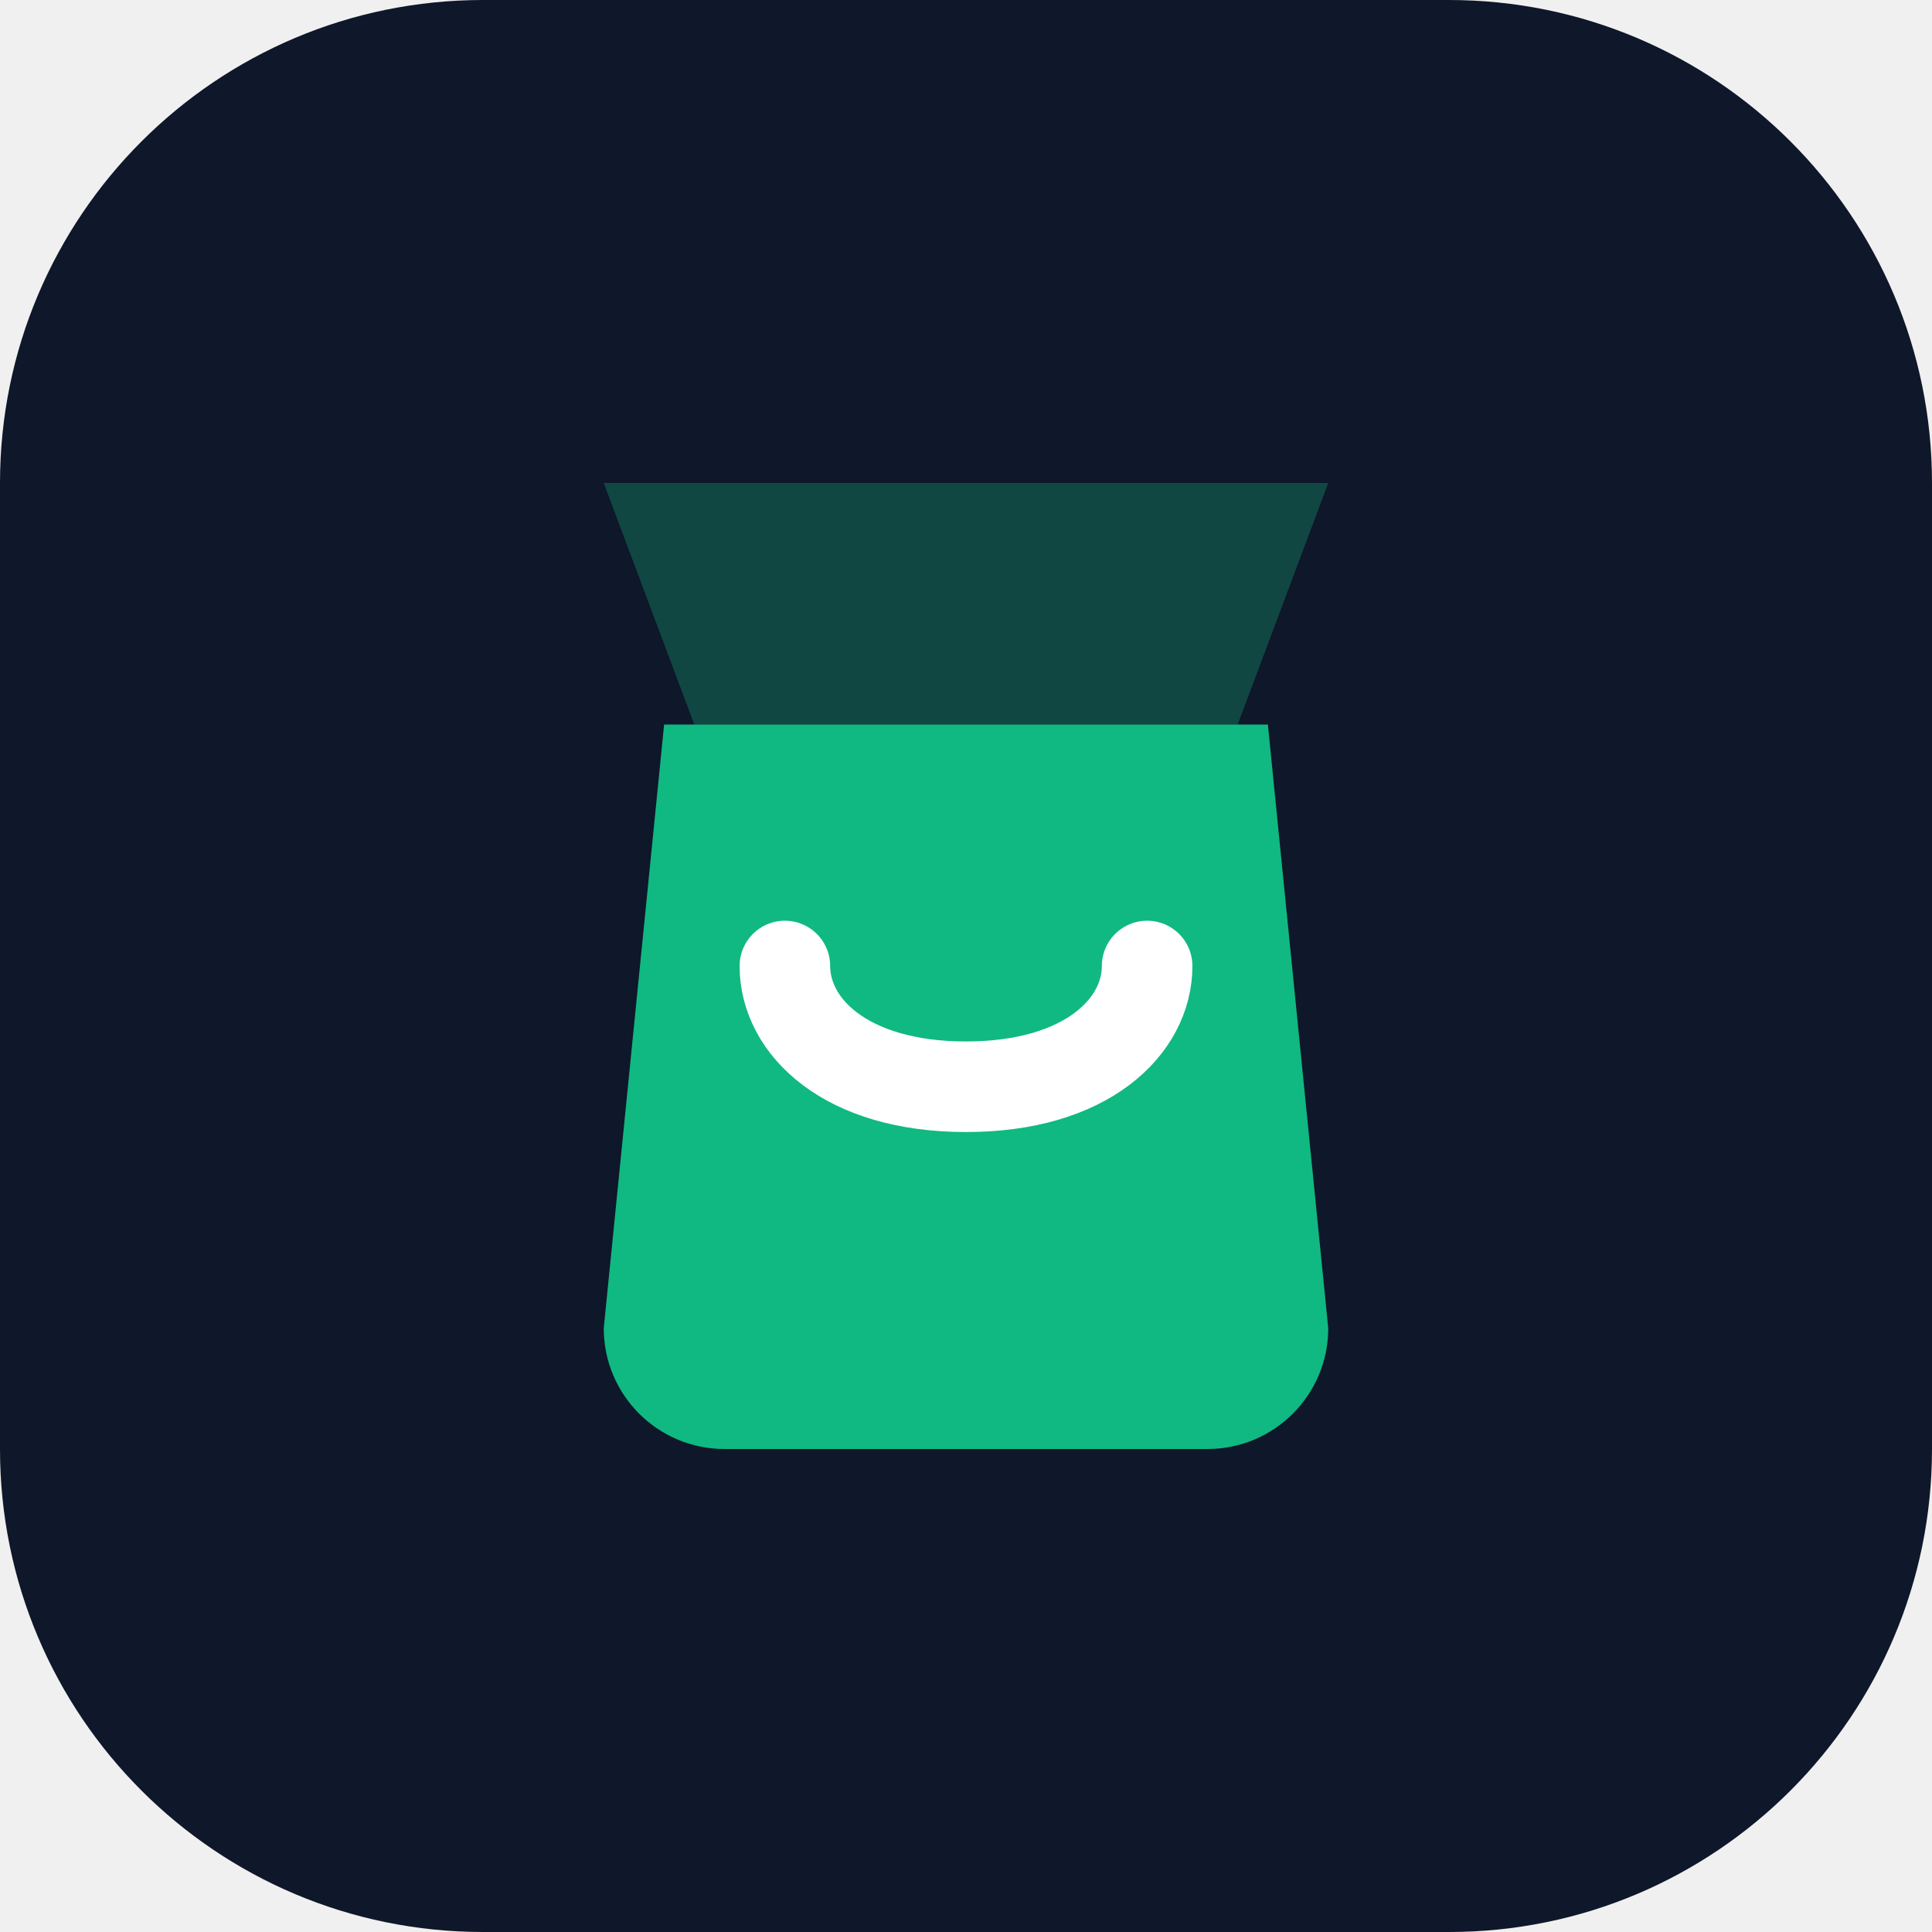
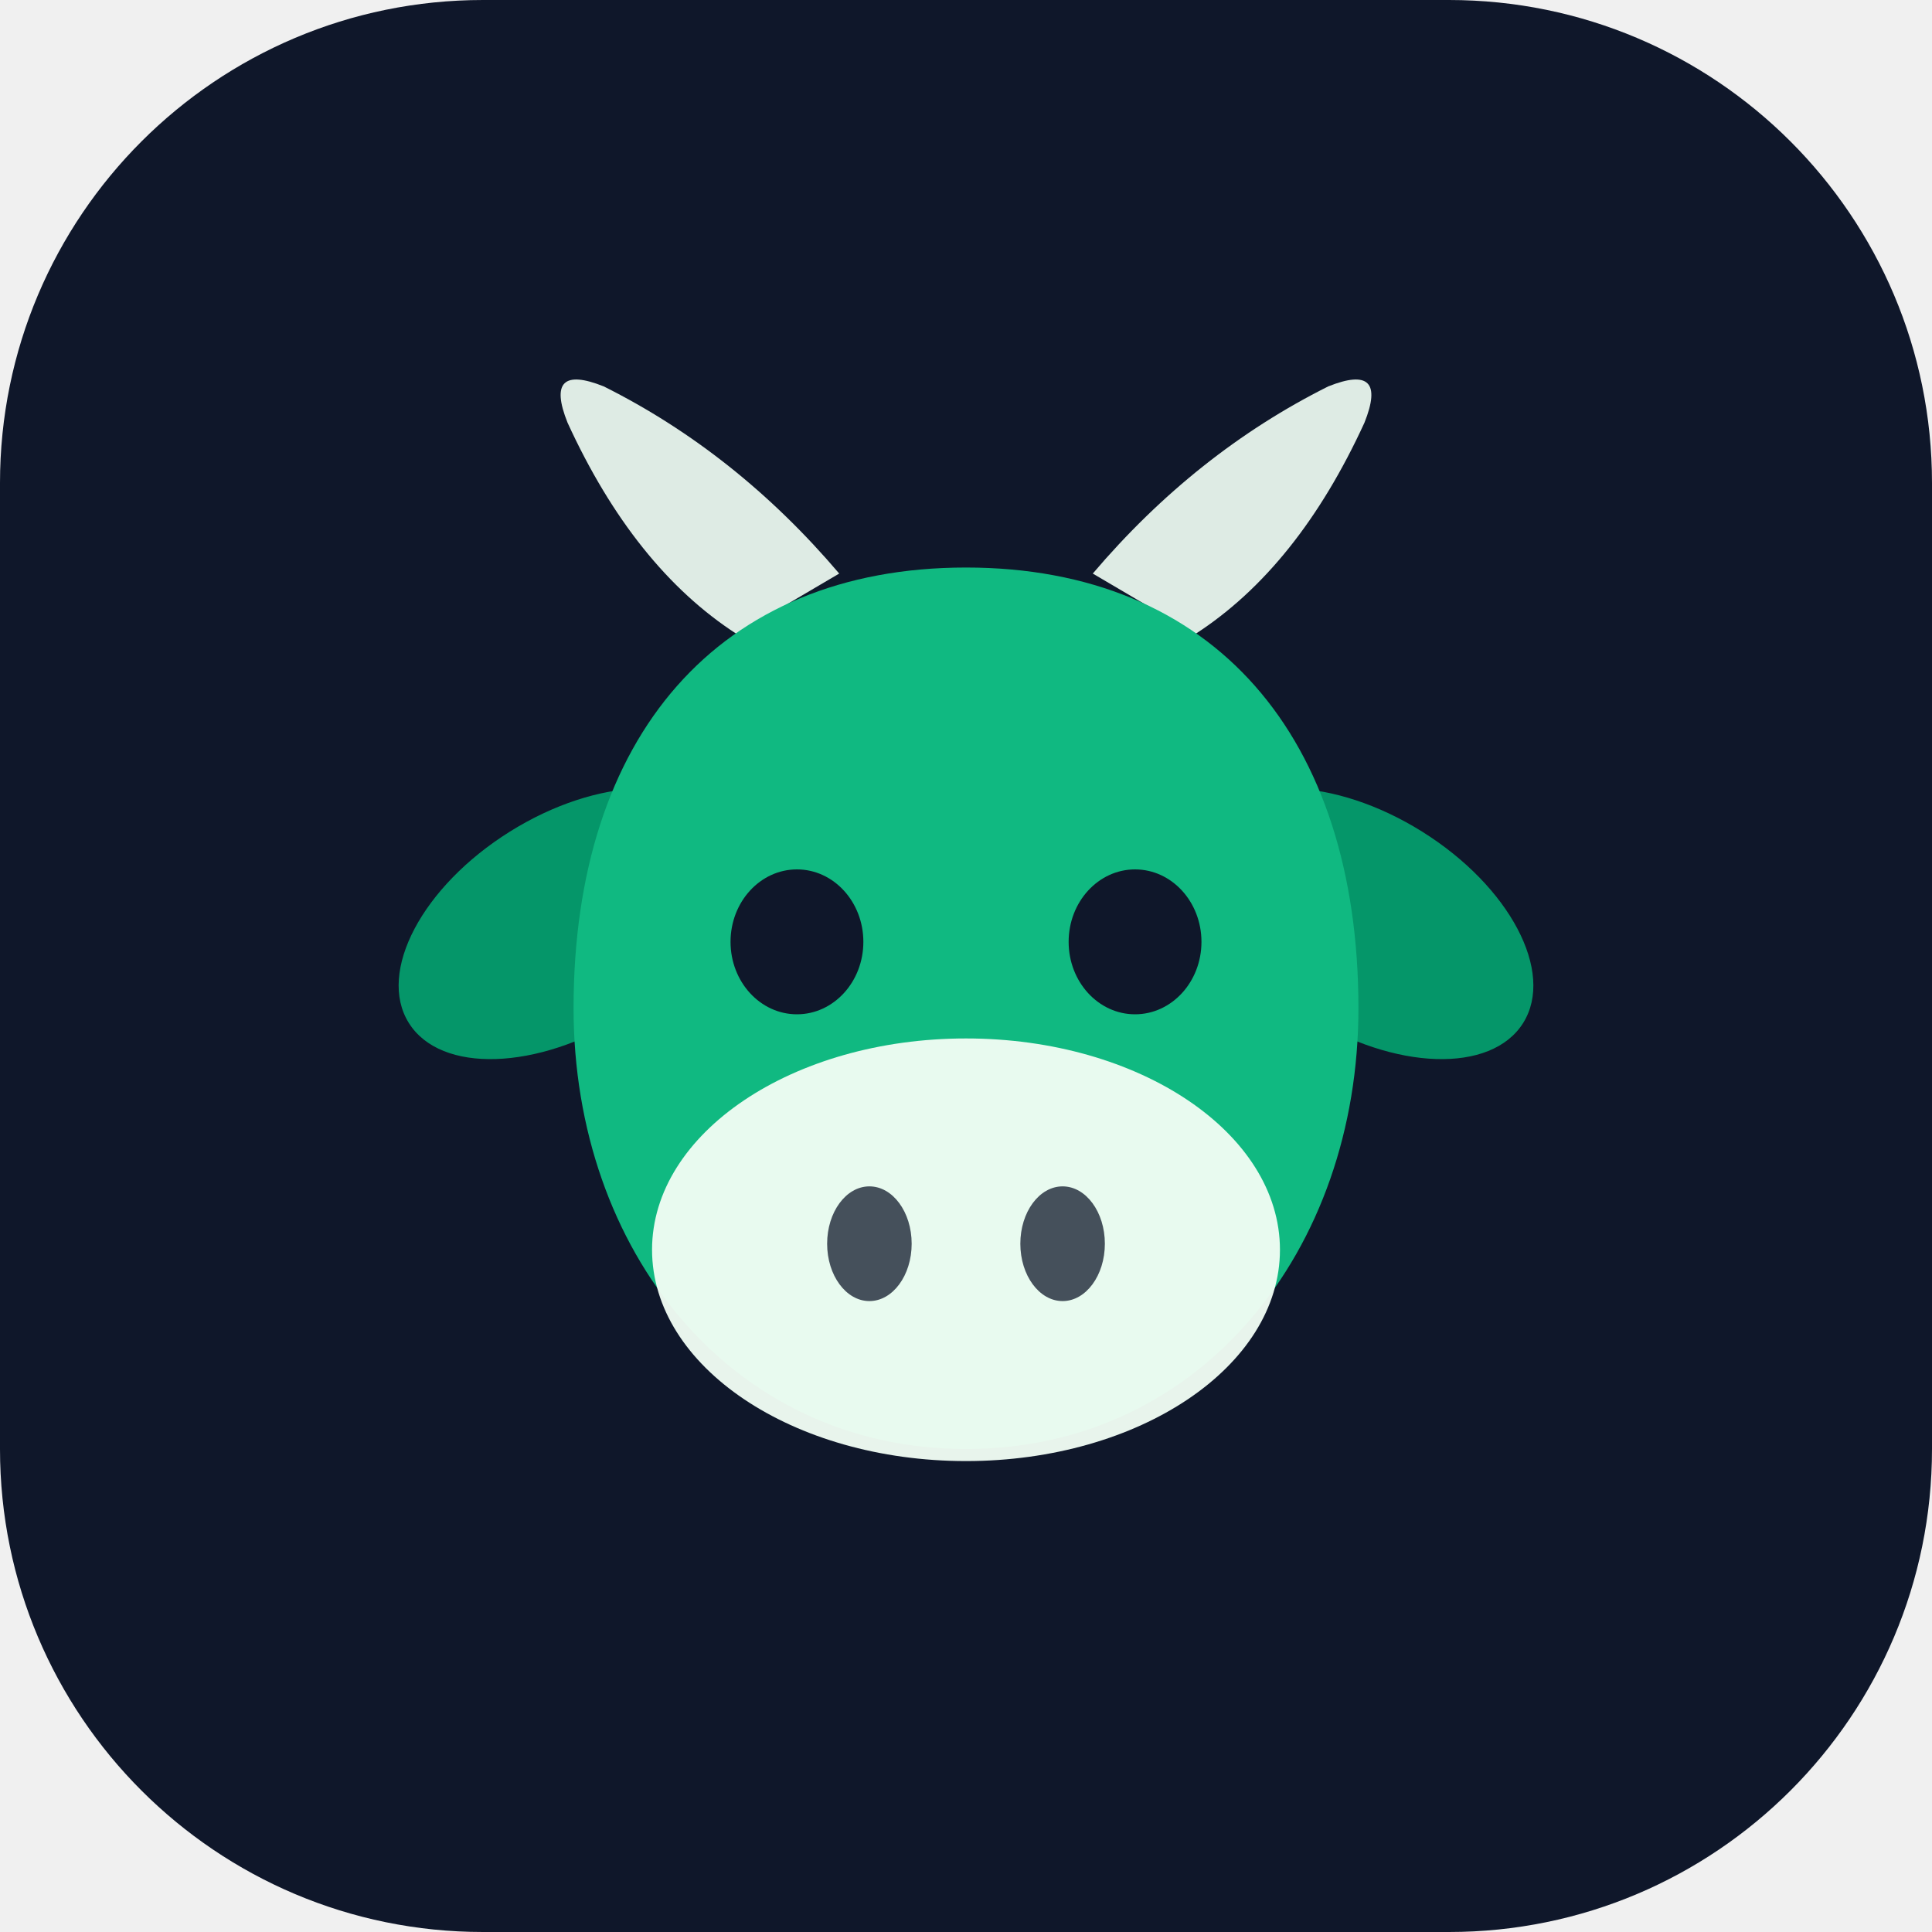
<svg xmlns="http://www.w3.org/2000/svg" viewBox="0 0 32 32" fill="none">
  <rect width="32" height="32" rx="8" fill="#0f172a" />
-   <path d="M10 8h12l-1.5 4H11.5L10 8z" fill="#10b981" opacity="0.3" />
-   <path d="M11 12h10l1 10a2 2 0 01-2 2H12a2 2 0 01-2-2l1-10z" fill="#10b981" />
-   <path d="M13 16c0 1 1 2 3 2s3-1 3-2" stroke="#fff" stroke-width="1.5" stroke-linecap="round" />
+   <path d="M12.2 10.5 Q10.5 9.4 9.4 7 Q9 6 10 6.4 Q12.2 7.5 13.9 9.5 Z" fill="#f0fdf4" opacity="0.92" />
+   <path d="M19.8 10.5 Q21.5 9.4 22.6 7 Q23 6 22 6.4 Q19.8 7.5 18.1 9.5 Z" fill="#f0fdf4" opacity="0.92" />
+   <ellipse cx="0" cy="0" rx="3.1" ry="1.8" fill="#059669" transform="translate(9.4 15.3) rotate(-32)" />
+   <ellipse cx="0" cy="0" rx="3.1" ry="1.8" fill="#059669" transform="translate(22.6 15.3) rotate(32)" />
+   <path d="M16 9.4 C20.1 9.4 22.5 12.2 22.5 16.7 C22.5 20.7 19.9 24 16 24 C12.1 24 9.5 20.7 9.5 16.7 C9.5 12.2 11.9 9.4 16 9.4 Z" fill="#10b981" />
+   <ellipse cx="13.2" cy="15.6" rx="1.1" ry="1.2" fill="#0f172a" />
+   <ellipse cx="18.8" cy="15.6" rx="1.1" ry="1.2" fill="#0f172a" />
+   <ellipse cx="16" cy="20.7" rx="5.2" ry="3.5" fill="#f0fdf4" opacity="0.96" />
+   <ellipse cx="14.4" cy="20.6" rx="0.7" ry="0.95" fill="#0f172a" opacity="0.75" />
+   <ellipse cx="17.6" cy="20.6" rx="0.7" ry="0.95" fill="#0f172a" opacity="0.75" />
</svg>
